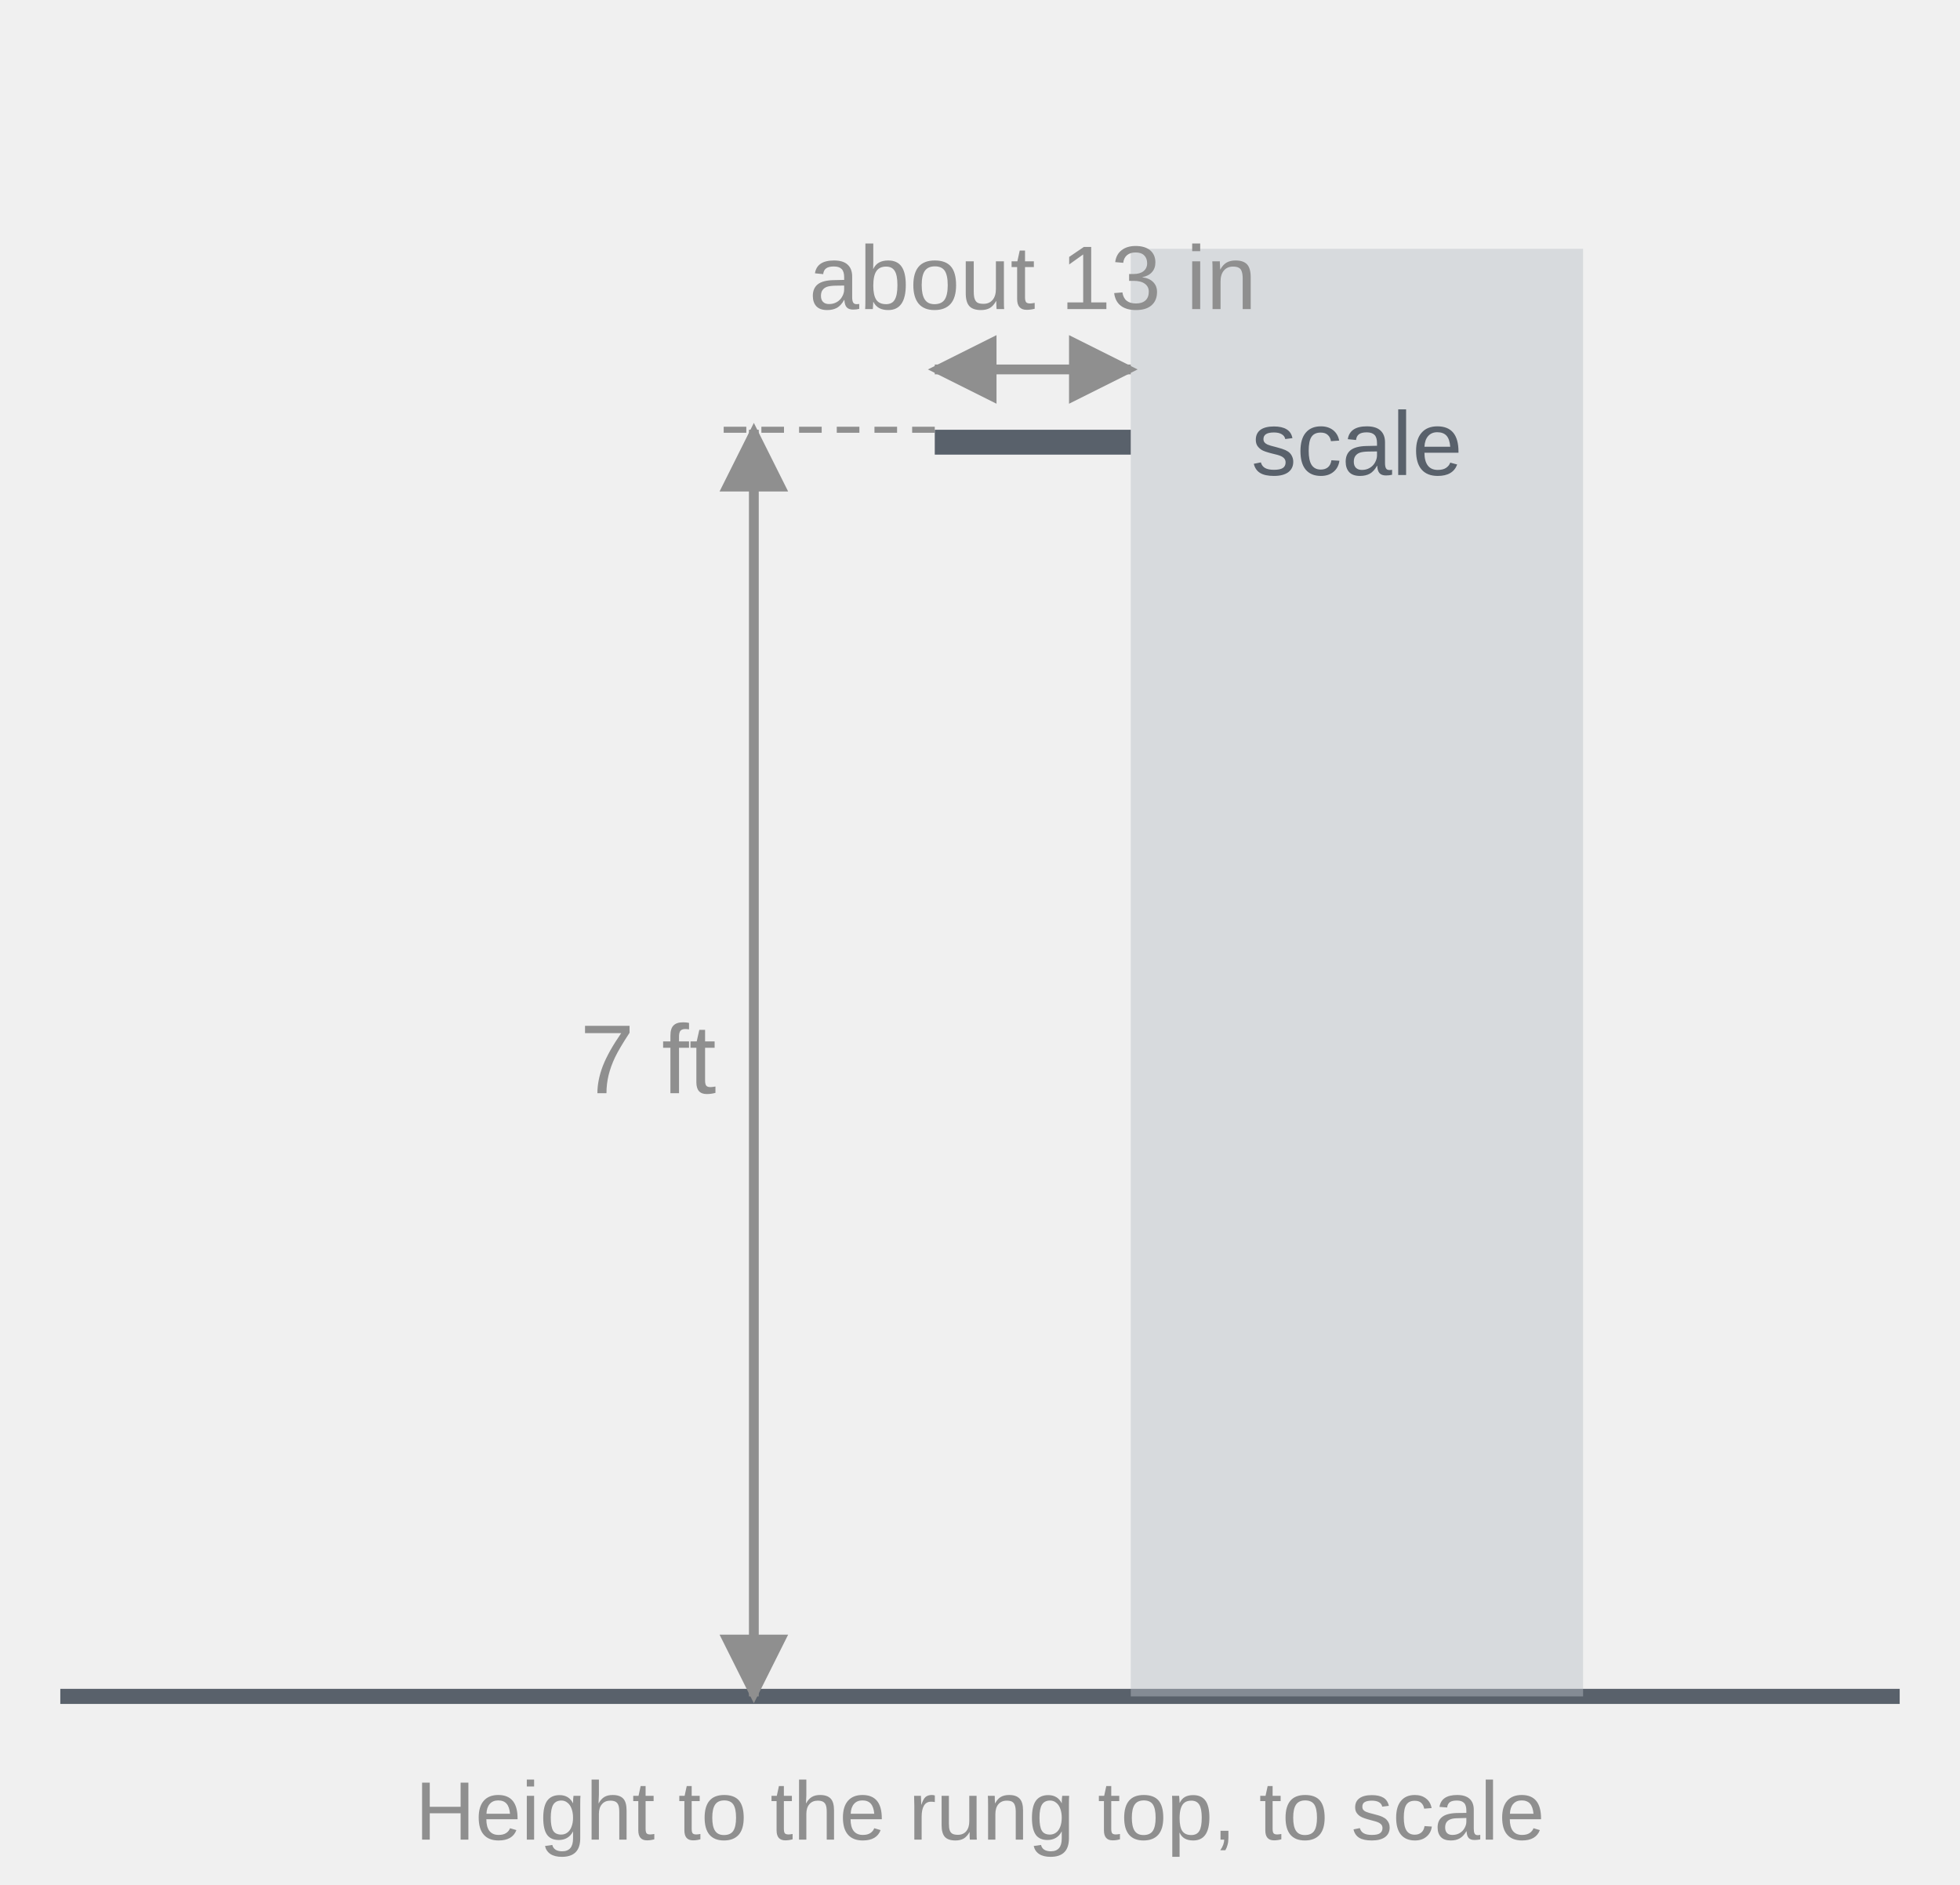
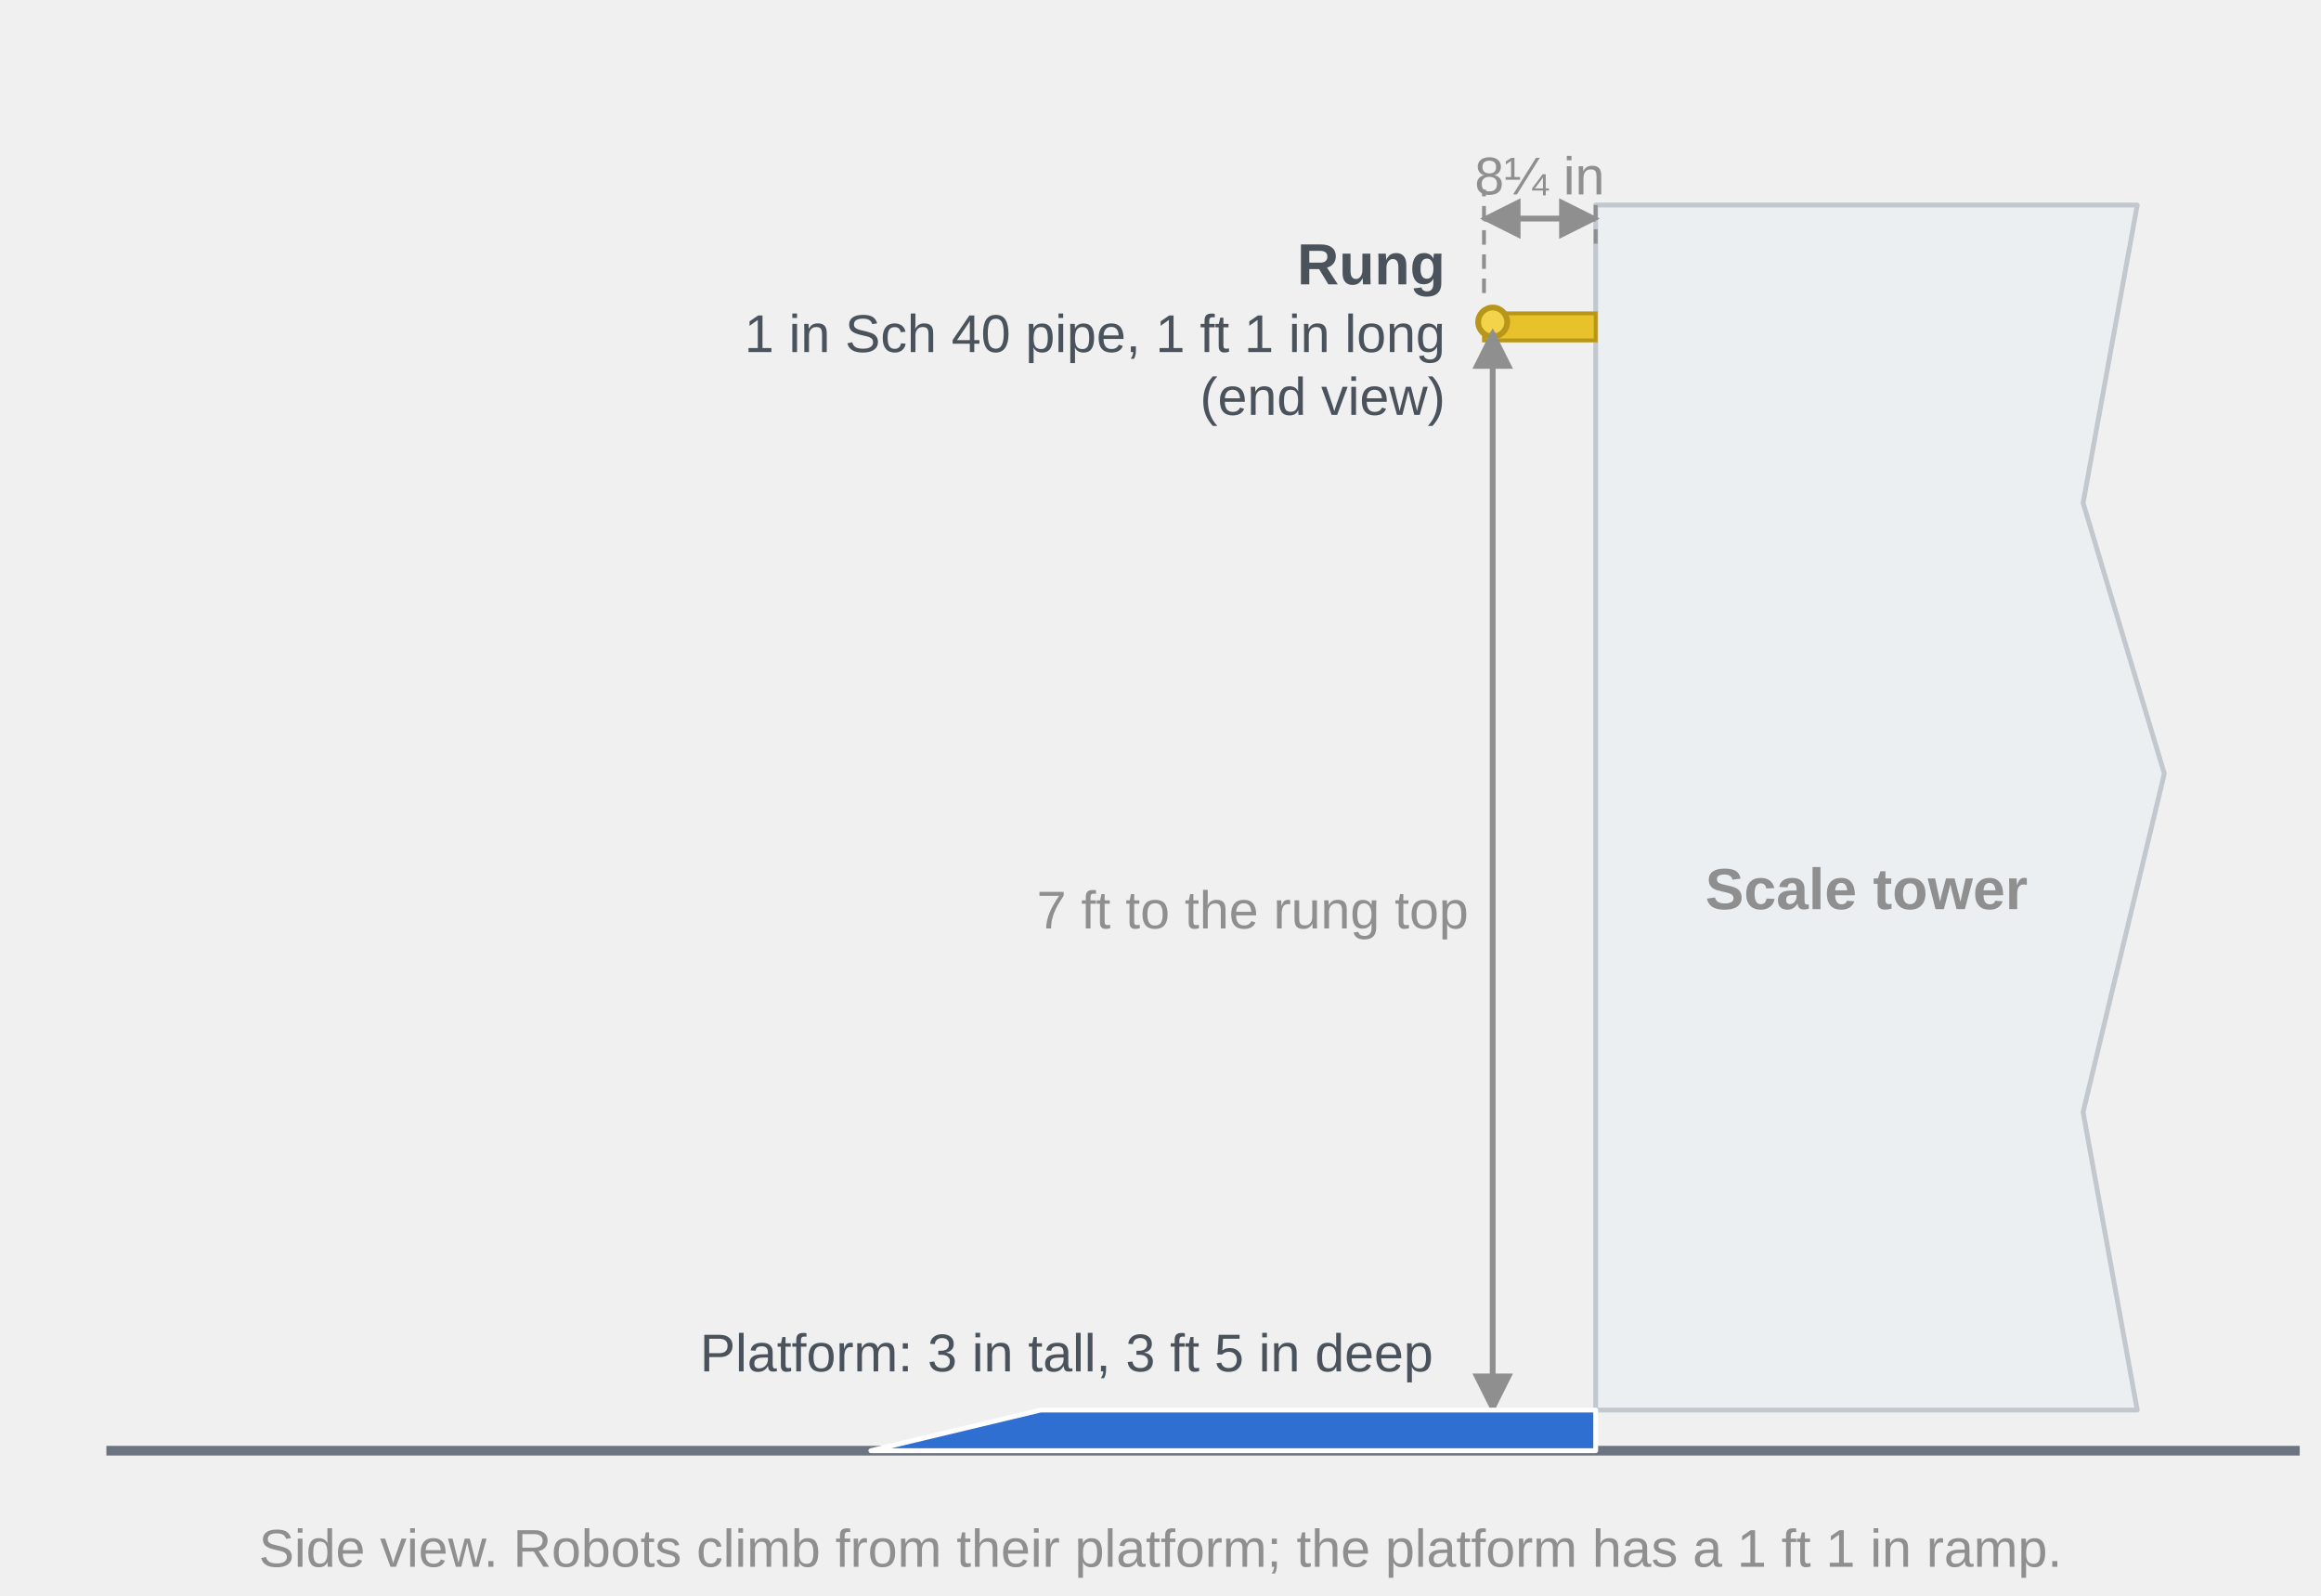
- <svg xmlns="http://www.w3.org/2000/svg" viewBox="0 0 260 250" width="260" height="250" font-family="Arial, Helvetica, sans-serif">
+ <svg xmlns="http://www.w3.org/2000/svg" viewBox="0 0 480 330" width="480" height="330" font-family="Arial, Helvetica, sans-serif">
  <defs>
    <marker id="a" viewBox="0 0 10 10" refX="9" refY="5" markerWidth="7" markerHeight="7" orient="auto-start-reverse">
      <path d="M0 0L10 5L0 10z" fill="#8f8f8f" />
    </marker>
  </defs>
-   <line x1="8" y1="225.0" x2="252" y2="225.0" stroke="#59616b" stroke-width="2" />
-   <rect x="150" y="33.0" width="60" height="192.0" fill="#b8bec6" opacity=".45" />
-   <text x="180.0" y="63.0" fill="#59616b" font-size="12" text-anchor="middle">scale</text>
-   <rect x="124.0" y="57.0" width="26.0" height="3.3" fill="#59616b" />
-   <line x1="124.0" y1="57.0" x2="96.0" y2="57.0" stroke="#8f8f8f" stroke-width=".8" stroke-dasharray="3 2" />
-   <line x1="100.0" y1="57.0" x2="100.0" y2="225.0" stroke="#8f8f8f" stroke-width="1.3" marker-start="url(#a)" marker-end="url(#a)" />
-   <text x="95.0" y="145.0" fill="#8f8f8f" font-size="13" text-anchor="end">7 ft</text>
-   <line x1="124.0" y1="49.0" x2="150" y2="49.0" stroke="#8f8f8f" stroke-width="1.3" marker-start="url(#a)" marker-end="url(#a)" />
-   <text x="137.0" y="41.0" fill="#8f8f8f" font-size="12" text-anchor="middle">about 13 in</text>
-   <text x="130.0" y="244" fill="#8f8f8f" font-size="11" text-anchor="middle">Height to the rung top, to scale</text>
+   <line x1="22.0" y1="300.0" x2="475.6" y2="300.0" stroke="#6b7480" stroke-width="2" />
+   <polygon points="330.0,291.6 330.0,42.4 442.0,42.4 430.8,104.0 447.6,160.0 430.8,230.0 442.0,291.6" fill="#eceff2" stroke="#c2c8ce" stroke-width="1" stroke-linejoin="round" />
+   <text x="386.0" y="188.0" fill="#8f8f8f" font-size="12" text-anchor="middle" font-weight="700">Scale tower</text>
+   <rect x="306.9" y="64.8" width="23.1" height="5.6" fill="#e8c22a" stroke="#b8961a" stroke-width="0.8" />
+   <circle cx="308.7" cy="66.6" r="3.0" fill="#f3d34a" stroke="#b8961a" stroke-width="1.2" />
+   <text x="298.9" y="58.8" fill="#4a525c" font-size="12" text-anchor="end" font-weight="700">Rung</text>
+   <text x="298.9" y="72.8" fill="#4a525c" font-size="11" text-anchor="end">1 in Sch 40 pipe, 1 ft 1 in long</text>
+   <text x="298.9" y="85.8" fill="#4a525c" font-size="11" text-anchor="end">(end view)</text>
+   <line x1="306.9" y1="60.6" x2="306.9" y2="39.2" stroke="#8f8f8f" stroke-width="0.8" stroke-dasharray="3 2" />
+   <line x1="330.0" y1="42.4" x2="330.0" y2="51.2" stroke="#8f8f8f" stroke-width="0.8" stroke-dasharray="3 2" />
+   <line x1="306.9" y1="45.2" x2="330.0" y2="45.2" stroke="#8f8f8f" stroke-width="1.2" marker-start="url(#a)" marker-end="url(#a)" />
+   <text x="318.4" y="40.2" fill="#8f8f8f" font-size="11" text-anchor="middle">8¼ in</text>
+   <line x1="308.7" y1="291.6" x2="308.7" y2="68.7" stroke="#8f8f8f" stroke-width="1.2" marker-start="url(#a)" marker-end="url(#a)" />
+   <text x="303.7" y="192.0" fill="#8f8f8f" font-size="11" text-anchor="end">7 ft to the rung top</text>
+   <polygon points="180.1,300.0 215.2,291.6 330.0,291.6 330.0,300.0" fill="#2f6fd1" stroke="#fff" stroke-width="1" stroke-linejoin="round" />
+   <text x="296.4" y="283.6" fill="#4a525c" font-size="11" text-anchor="end">Platform: 3 in tall, 3 ft 5 in deep</text>
+   <text x="240.0" y="324" fill="#8f8f8f" font-size="11" text-anchor="middle">Side view. Robots climb from their platform; the platform has a 1 ft 1 in ramp.</text>
</svg>
